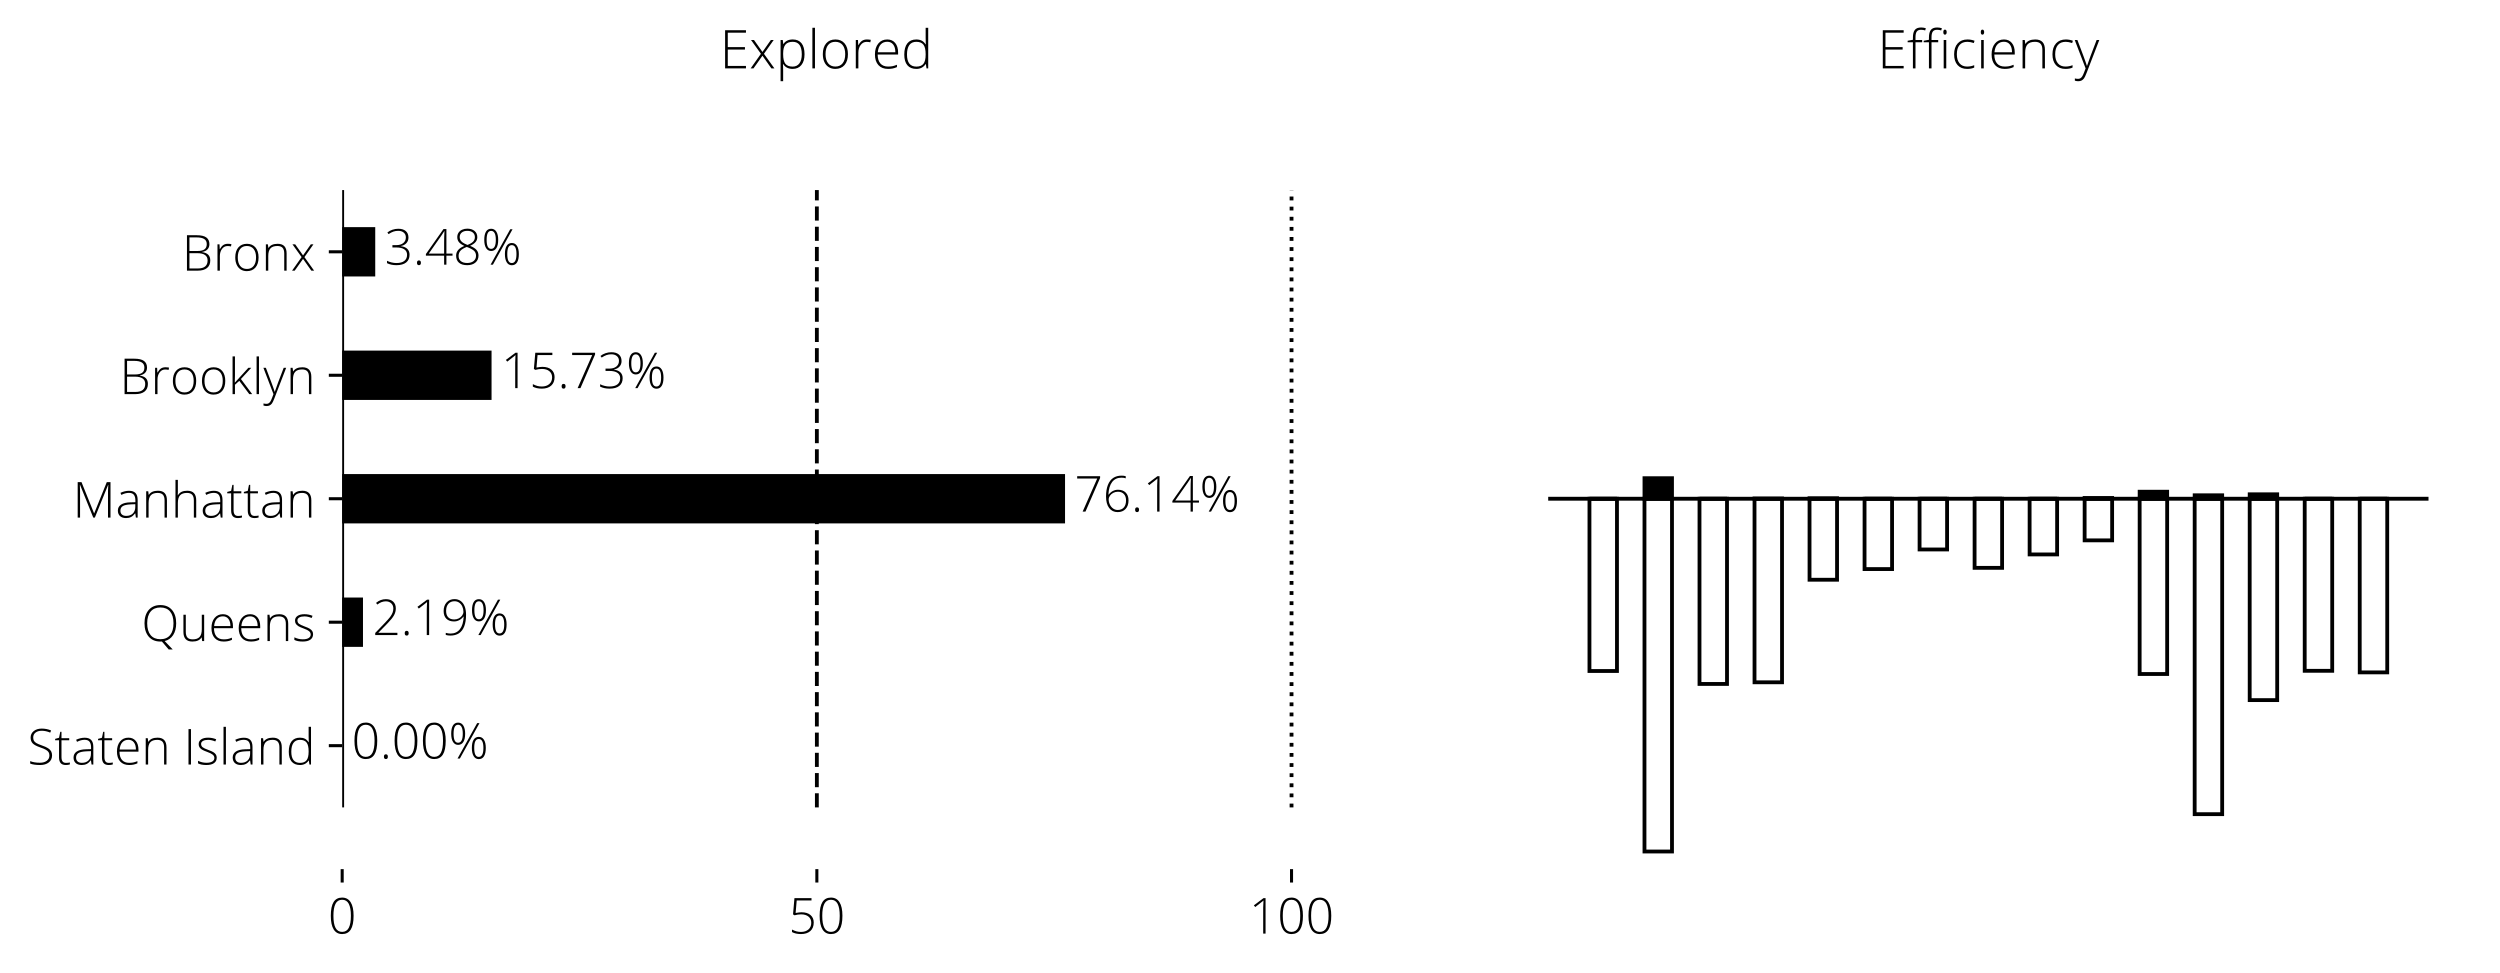
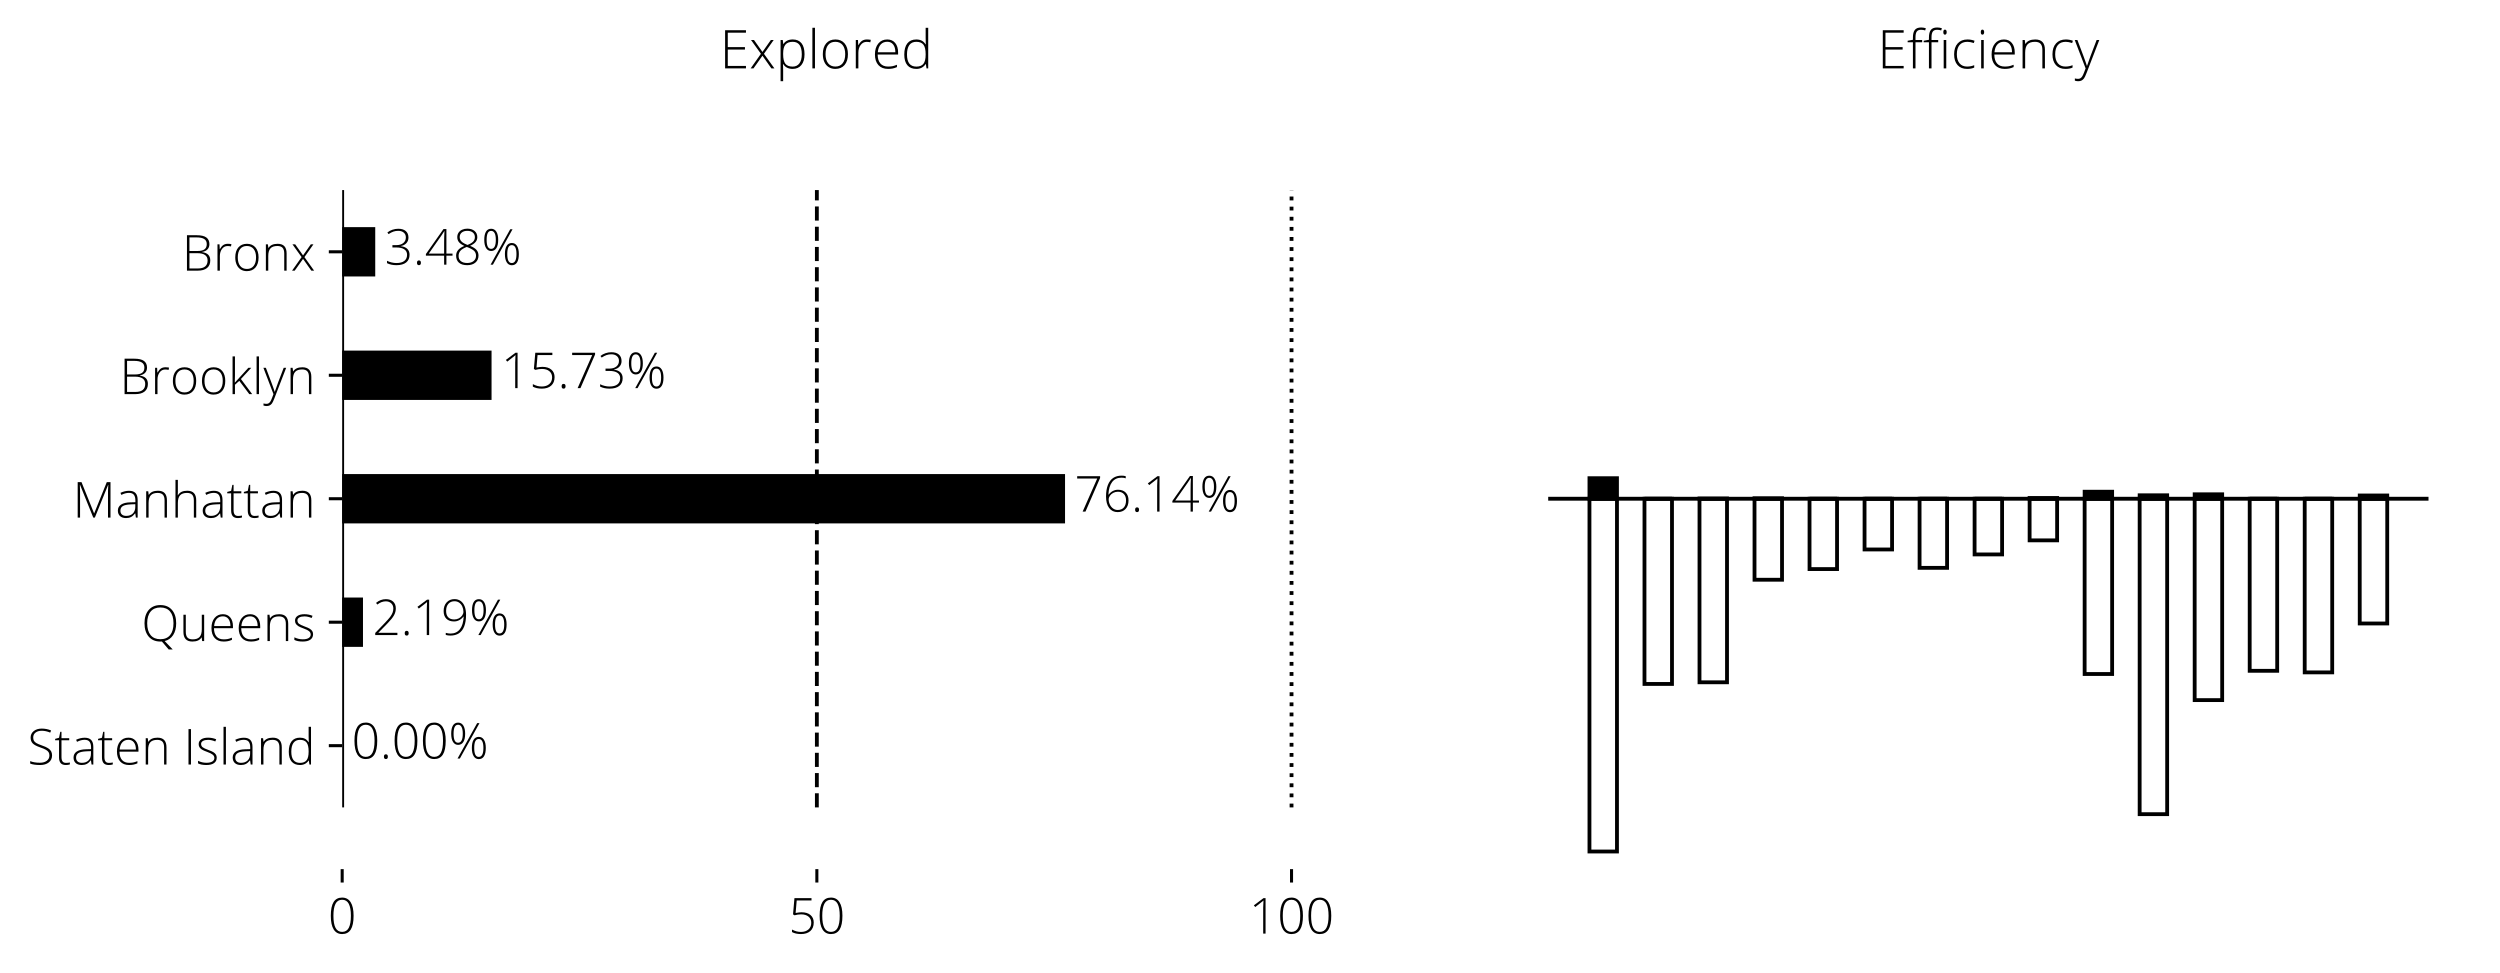
<svg xmlns="http://www.w3.org/2000/svg" xmlns:xlink="http://www.w3.org/1999/xlink" width="654.828pt" height="254.856pt" viewBox="0 0 654.828 254.856" version="1.1">
  <defs>
    <style type="text/css">*{stroke-linejoin: round; stroke-linecap: butt}</style>
  </defs>
  <g id="figure_1">
    <g id="patch_1">
      <path d="M 0 254.856  L 654.828 254.856  L 654.828 0  L 0 0  z " style="fill: #ffffff" />
    </g>
    <g id="axes_1">
      <g id="patch_2">
        <path d="M 89.628 227.654  L 343.265 227.654  L 343.265 33.614  L 89.628 33.614  L 89.628 227.654  z " style="fill: none" />
      </g>
      <g id="patch_3">
-         <path d="M 89.628 201.782  L 89.628 201.782  L 89.628 188.846  L 89.628 188.846  z " clip-path="url(#p2e420e2ce6)" />
+         <path d="M 89.628 201.782  L 89.628 201.782  L 89.628 188.846  L 89.628 188.846  z " clip-path="url(#p876cd416d8)" />
      </g>
      <g id="patch_4">
-         <path d="M 89.628 169.442  L 95.077 169.442  L 95.077 156.506  L 89.628 156.506  z " clip-path="url(#p2e420e2ce6)" />
+         <path d="M 89.628 169.442  L 95.077 169.442  L 95.077 156.506  L 89.628 156.506  z " clip-path="url(#p876cd416d8)" />
      </g>
      <g id="patch_5">
-         <path d="M 89.628 137.102  L 278.967 137.102  L 278.967 124.166  L 89.628 124.166  z " clip-path="url(#p2e420e2ce6)" />
+         <path d="M 89.628 137.102  L 278.967 137.102  L 278.967 124.166  L 89.628 124.166  z " clip-path="url(#p876cd416d8)" />
      </g>
      <g id="patch_6">
-         <path d="M 89.628 104.762  L 128.753 104.762  L 128.753 91.826  L 89.628 91.826  z " clip-path="url(#p2e420e2ce6)" />
+         <path d="M 89.628 104.762  L 128.753 104.762  L 128.753 91.826  L 89.628 91.826  z " clip-path="url(#p876cd416d8)" />
      </g>
      <g id="patch_7">
-         <path d="M 89.628 72.422  L 98.287 72.422  L 98.287 59.486  L 89.628 59.486  z " clip-path="url(#p2e420e2ce6)" />
+         <path d="M 89.628 72.422  L 98.287 72.422  L 98.287 59.486  L 89.628 59.486  z " clip-path="url(#p876cd416d8)" />
      </g>
      <g id="matplotlib.axis_1">
        <g id="xtick_1">
          <g id="line2d_1">
            <defs>
-               <path id="m4b8dabfabe" d="M 0 0  L 0 3.5  " style="stroke: #000000; stroke-width: 0.8" />
+               <path id="m1fa6c4d4ae" d="M 0 0  L 0 3.5  " style="stroke: #000000; stroke-width: 0.8" />
            </defs>
            <g>
-               <use xlink:href="#m4b8dabfabe" x="89.628" y="227.654" style="stroke: #000000; stroke-width: 0.8" />
+               <use xlink:href="#m1fa6c4d4ae" x="89.628" y="227.654" style="stroke: #000000; stroke-width: 0.8" />
            </g>
          </g>
          <g id="text_1">
            <g transform="translate(85.91836 244.5322) scale(0.13 -0.13)">
              <defs>
                <path id="OpenSans-Light-30" d="M 3297 2297  Q 3297 1094 2930 515  Q 2563 -63 1819 -63  Q 1103 -63 731 532  Q 359 1128 359 2297  Q 359 3491 720 4066  Q 1081 4641 1819 4641  Q 2541 4641 2919 4045  Q 3297 3450 3297 2297  z M 697 2297  Q 697 1234 975 726  Q 1253 219 1819 219  Q 2409 219 2679 744  Q 2950 1269 2950 2297  Q 2950 3309 2679 3834  Q 2409 4359 1819 4359  Q 1228 4359 962 3834  Q 697 3309 697 2297  z " transform="scale(0.015625)" />
              </defs>
              <use xlink:href="#OpenSans-Light-30" />
            </g>
          </g>
        </g>
        <g id="xtick_2">
          <g id="line2d_2">
            <g>
-               <use xlink:href="#m4b8dabfabe" x="213.96" y="227.654" style="stroke: #000000; stroke-width: 0.8" />
+               <use xlink:href="#m1fa6c4d4ae" x="213.96" y="227.654" style="stroke: #000000; stroke-width: 0.8" />
            </g>
          </g>
          <g id="text_2">
            <g transform="translate(206.5398 244.5322) scale(0.13 -0.13)">
              <defs>
                <path id="OpenSans-Light-35" d="M 1678 2747  Q 2409 2747 2829 2394  Q 3250 2041 3250 1422  Q 3250 719 2812 328  Q 2375 -63 1606 -63  Q 1266 -63 959 4  Q 653 72 447 197  L 447 519  Q 784 347 1046 280  Q 1309 213 1606 213  Q 2206 213 2568 530  Q 2931 847 2931 1388  Q 2931 1897 2578 2187  Q 2225 2478 1619 2478  Q 1213 2478 769 2356  L 581 2478  L 763 4569  L 2963 4569  L 2963 4269  L 1056 4269  L 916 2656  Q 1403 2747 1678 2747  z " transform="scale(0.015625)" />
              </defs>
              <use xlink:href="#OpenSans-Light-35" />
              <use xlink:href="#OpenSans-Light-30" x="57.08" />
            </g>
          </g>
        </g>
        <g id="xtick_3">
          <g id="line2d_3">
            <g>
-               <use xlink:href="#m4b8dabfabe" x="338.292" y="227.654" style="stroke: #000000; stroke-width: 0.8" />
+               <use xlink:href="#m1fa6c4d4ae" x="338.292" y="227.654" style="stroke: #000000; stroke-width: 0.8" />
            </g>
          </g>
          <g id="text_3">
            <g transform="translate(327.1613 244.5322) scale(0.13 -0.13)">
              <defs>
                <path id="OpenSans-Light-31" d="M 2131 0  L 1825 0  L 1825 3328  Q 1825 3781 1863 4269  Q 1816 4222 1766 4178  Q 1716 4134 800 3419  L 622 3641  L 1863 4569  L 2131 4569  L 2131 0  z " transform="scale(0.015625)" />
              </defs>
              <use xlink:href="#OpenSans-Light-31" />
              <use xlink:href="#OpenSans-Light-30" x="57.08" />
              <use xlink:href="#OpenSans-Light-30" x="114.16" />
            </g>
          </g>
        </g>
      </g>
      <g id="matplotlib.axis_2">
        <g id="ytick_1">
          <g id="line2d_4">
            <defs>
-               <path id="mf93750252a" d="M 0 0  L -3.5 0  " style="stroke: #000000; stroke-width: 0.8" />
+               <path id="mf2ad0a4045" d="M 0 0  L -3.5 0  " style="stroke: #000000; stroke-width: 0.8" />
            </defs>
            <g>
-               <use xlink:href="#mf93750252a" x="89.628" y="195.314" style="stroke: #000000; stroke-width: 0.8" />
+               <use xlink:href="#mf2ad0a4045" x="89.628" y="195.314" style="stroke: #000000; stroke-width: 0.8" />
            </g>
          </g>
          <g id="text_4">
            <g transform="translate(7.2 200.2532) scale(0.13 -0.13)">
              <defs>
                <path id="OpenSans-Light-53" d="M 3169 1178  Q 3169 606 2748 271  Q 2328 -63 1631 -63  Q 794 -63 347 122  L 347 441  Q 841 231 1606 231  Q 2169 231 2498 489  Q 2828 747 2828 1166  Q 2828 1425 2718 1595  Q 2609 1766 2362 1906  Q 2116 2047 1638 2209  Q 938 2450 670 2729  Q 403 3009 403 3475  Q 403 3988 804 4311  Q 1206 4634 1838 4634  Q 2481 4634 3047 4391  L 2931 4116  Q 2363 4353 1844 4353  Q 1338 4353 1038 4118  Q 738 3884 738 3481  Q 738 3228 830 3065  Q 922 2903 1131 2773  Q 1341 2644 1850 2463  Q 2384 2278 2653 2104  Q 2922 1931 3045 1711  Q 3169 1491 3169 1178  z " transform="scale(0.015625)" />
                <path id="OpenSans-Light-74" d="M 1466 213  Q 1759 213 1978 263  L 1978 13  Q 1753 -63 1459 -63  Q 1009 -63 795 178  Q 581 419 581 934  L 581 3128  L 78 3128  L 78 3309  L 581 3450  L 738 4219  L 897 4219  L 897 3397  L 1894 3397  L 1894 3128  L 897 3128  L 897 978  Q 897 588 1034 400  Q 1172 213 1466 213  z " transform="scale(0.015625)" />
                <path id="OpenSans-Light-61" d="M 2631 0  L 2553 538  L 2528 538  Q 2272 209 2001 73  Q 1731 -63 1363 -63  Q 863 -63 584 193  Q 306 450 306 903  Q 306 1400 720 1675  Q 1134 1950 1919 1966  L 2566 1984  L 2566 2209  Q 2566 2694 2369 2941  Q 2172 3188 1734 3188  Q 1263 3188 756 2925  L 641 3194  Q 1200 3456 1747 3456  Q 2306 3456 2582 3165  Q 2859 2875 2859 2259  L 2859 0  L 2631 0  z M 1381 219  Q 1925 219 2239 530  Q 2553 841 2553 1394  L 2553 1728  L 1959 1703  Q 1244 1669 939 1480  Q 634 1291 634 891  Q 634 572 829 395  Q 1025 219 1381 219  z " transform="scale(0.015625)" />
                <path id="OpenSans-Light-65" d="M 1941 -63  Q 1200 -63 786 393  Q 372 850 372 1672  Q 372 2484 772 2973  Q 1172 3463 1850 3463  Q 2450 3463 2797 3044  Q 3144 2625 3144 1906  L 3144 1656  L 697 1656  Q 703 956 1023 587  Q 1344 219 1941 219  Q 2231 219 2451 259  Q 2672 300 3009 434  L 3009 153  Q 2722 28 2478 -17  Q 2234 -63 1941 -63  z M 1850 3188  Q 1359 3188 1062 2864  Q 766 2541 716 1931  L 2816 1931  Q 2816 2522 2559 2855  Q 2303 3188 1850 3188  z " transform="scale(0.015625)" />
                <path id="OpenSans-Light-6e" d="M 2938 0  L 2938 2203  Q 2938 2716 2722 2948  Q 2506 3181 2053 3181  Q 1444 3181 1161 2873  Q 878 2566 878 1875  L 878 0  L 569 0  L 569 3397  L 831 3397  L 891 2931  L 909 2931  Q 1241 3463 2088 3463  Q 3244 3463 3244 2222  L 3244 0  L 2938 0  z " transform="scale(0.015625)" />
                <path id="OpenSans-Light-20" transform="scale(0.015625)" />
                <path id="OpenSans-Light-49" d="M 647 0  L 647 4569  L 966 4569  L 966 0  L 647 0  z " transform="scale(0.015625)" />
                <path id="OpenSans-Light-73" d="M 2675 884  Q 2675 428 2328 182  Q 1981 -63 1344 -63  Q 663 -63 263 147  L 263 481  Q 775 225 1344 225  Q 1847 225 2108 392  Q 2369 559 2369 838  Q 2369 1094 2161 1269  Q 1953 1444 1478 1613  Q 969 1797 762 1930  Q 556 2063 451 2230  Q 347 2397 347 2638  Q 347 3019 667 3241  Q 988 3463 1563 3463  Q 2113 3463 2606 3256  L 2491 2975  Q 1991 3181 1563 3181  Q 1147 3181 903 3043  Q 659 2906 659 2663  Q 659 2397 848 2237  Q 1038 2078 1588 1881  Q 2047 1716 2256 1583  Q 2466 1450 2570 1281  Q 2675 1113 2675 884  z " transform="scale(0.015625)" />
                <path id="OpenSans-Light-6c" d="M 878 0  L 569 0  L 569 4863  L 878 4863  L 878 0  z " transform="scale(0.015625)" />
                <path id="OpenSans-Light-64" d="M 1813 3463  Q 2181 3463 2450 3328  Q 2719 3194 2931 2869  L 2950 2869  Q 2931 3263 2931 3641  L 2931 4863  L 3238 4863  L 3238 0  L 3034 0  L 2956 519  L 2931 519  Q 2544 -63 1819 -63  Q 1116 -63 744 375  Q 372 813 372 1650  Q 372 2531 740 2997  Q 1109 3463 1813 3463  z M 1813 3181  Q 1256 3181 976 2790  Q 697 2400 697 1656  Q 697 213 1819 213  Q 2394 213 2662 547  Q 2931 881 2931 1650  L 2931 1703  Q 2931 2491 2667 2836  Q 2403 3181 1813 3181  z " transform="scale(0.015625)" />
              </defs>
              <use xlink:href="#OpenSans-Light-53" />
              <use xlink:href="#OpenSans-Light-74" x="54.492" />
              <use xlink:href="#OpenSans-Light-61" x="87.988" />
              <use xlink:href="#OpenSans-Light-74" x="140.967" />
              <use xlink:href="#OpenSans-Light-65" x="174.463" />
              <use xlink:href="#OpenSans-Light-6e" x="229.346" />
              <use xlink:href="#OpenSans-Light-20" x="288.33" />
              <use xlink:href="#OpenSans-Light-49" x="314.307" />
              <use xlink:href="#OpenSans-Light-73" x="339.502" />
              <use xlink:href="#OpenSans-Light-6c" x="386.084" />
              <use xlink:href="#OpenSans-Light-61" x="408.691" />
              <use xlink:href="#OpenSans-Light-6e" x="461.67" />
              <use xlink:href="#OpenSans-Light-64" x="520.654" />
            </g>
          </g>
        </g>
        <g id="ytick_2">
          <g id="line2d_5">
            <g>
-               <use xlink:href="#mf93750252a" x="89.628" y="162.974" style="stroke: #000000; stroke-width: 0.8" />
+               <use xlink:href="#mf2ad0a4045" x="89.628" y="162.974" style="stroke: #000000; stroke-width: 0.8" />
            </g>
          </g>
          <g id="text_5">
            <g transform="translate(37.03094 167.9132) scale(0.13 -0.13)">
              <defs>
                <path id="OpenSans-Light-51" d="M 4488 2291  Q 4488 1372 4094 770  Q 3700 169 3003 0  L 4044 -1088  L 3525 -1088  L 2644 -56  L 2541 -63  L 2444 -63  Q 1491 -63 947 570  Q 403 1203 403 2297  Q 403 3388 951 4014  Q 1500 4641 2450 4641  Q 3406 4641 3947 4011  Q 4488 3381 4488 2291  z M 750 2291  Q 750 1309 1187 773  Q 1625 238 2444 238  Q 3269 238 3705 769  Q 4141 1300 4141 2291  Q 4141 3278 3705 3804  Q 3269 4331 2450 4331  Q 1634 4331 1192 3800  Q 750 3269 750 2291  z " transform="scale(0.015625)" />
                <path id="OpenSans-Light-75" d="M 838 3397  L 838 1197  Q 838 684 1053 451  Q 1269 219 1722 219  Q 2328 219 2614 525  Q 2900 831 2900 1522  L 2900 3397  L 3206 3397  L 3206 0  L 2944 0  L 2888 469  L 2869 469  Q 2538 -63 1691 -63  Q 531 -63 531 1178  L 531 3397  L 838 3397  z " transform="scale(0.015625)" />
              </defs>
              <use xlink:href="#OpenSans-Light-51" />
              <use xlink:href="#OpenSans-Light-75" x="76.416" />
              <use xlink:href="#OpenSans-Light-65" x="135.4" />
              <use xlink:href="#OpenSans-Light-65" x="190.283" />
              <use xlink:href="#OpenSans-Light-6e" x="245.166" />
              <use xlink:href="#OpenSans-Light-73" x="304.15" />
            </g>
          </g>
        </g>
        <g id="ytick_3">
          <g id="line2d_6">
            <g>
-               <use xlink:href="#mf93750252a" x="89.628" y="130.634" style="stroke: #000000; stroke-width: 0.8" />
+               <use xlink:href="#mf2ad0a4045" x="89.628" y="130.634" style="stroke: #000000; stroke-width: 0.8" />
            </g>
          </g>
          <g id="text_6">
            <g transform="translate(19.03406 135.5732) scale(0.13 -0.13)">
              <defs>
                <path id="OpenSans-Light-4d" d="M 2656 0  L 953 4219  L 928 4219  Q 953 3831 953 3425  L 953 0  L 647 0  L 647 4569  L 1141 4569  L 2759 550  L 2778 550  L 4397 4569  L 4878 4569  L 4878 0  L 4556 0  L 4556 3463  Q 4556 3825 4594 4213  L 4569 4213  L 2859 0  L 2656 0  z " transform="scale(0.015625)" />
                <path id="OpenSans-Light-68" d="M 2938 0  L 2938 2203  Q 2938 2716 2722 2948  Q 2506 3181 2053 3181  Q 1444 3181 1161 2873  Q 878 2566 878 1875  L 878 0  L 569 0  L 569 4863  L 878 4863  L 878 3316  L 863 2881  L 884 2881  Q 1075 3188 1365 3325  Q 1656 3463 2088 3463  Q 3244 3463 3244 2222  L 3244 0  L 2938 0  z " transform="scale(0.015625)" />
              </defs>
              <use xlink:href="#OpenSans-Light-4d" />
              <use xlink:href="#OpenSans-Light-61" x="86.279" />
              <use xlink:href="#OpenSans-Light-6e" x="139.258" />
              <use xlink:href="#OpenSans-Light-68" x="198.242" />
              <use xlink:href="#OpenSans-Light-61" x="257.227" />
              <use xlink:href="#OpenSans-Light-74" x="310.205" />
              <use xlink:href="#OpenSans-Light-74" x="343.701" />
              <use xlink:href="#OpenSans-Light-61" x="377.197" />
              <use xlink:href="#OpenSans-Light-6e" x="430.176" />
            </g>
          </g>
        </g>
        <g id="ytick_4">
          <g id="line2d_7">
            <g>
-               <use xlink:href="#mf93750252a" x="89.628" y="98.294" style="stroke: #000000; stroke-width: 0.8" />
+               <use xlink:href="#mf2ad0a4045" x="89.628" y="98.294" style="stroke: #000000; stroke-width: 0.8" />
            </g>
          </g>
          <g id="text_7">
            <g transform="translate(31.31703 103.2332) scale(0.13 -0.13)">
              <defs>
                <path id="OpenSans-Light-42" d="M 647 4569  L 1900 4569  Q 2747 4569 3144 4281  Q 3541 3994 3541 3413  Q 3541 3016 3298 2752  Q 3056 2488 2591 2413  L 2591 2394  Q 3138 2313 3395 2048  Q 3653 1784 3653 1313  Q 3653 681 3234 340  Q 2816 0 2047 0  L 647 0  L 647 4569  z M 966 2534  L 1972 2534  Q 2616 2534 2908 2748  Q 3200 2963 3200 3419  Q 3200 3875 2870 4081  Q 2541 4288 1888 4288  L 966 4288  L 966 2534  z M 966 2253  L 966 281  L 2041 281  Q 3309 281 3309 1313  Q 3309 2253 1972 2253  L 966 2253  z " transform="scale(0.015625)" />
                <path id="OpenSans-Light-72" d="M 1906 3463  Q 2122 3463 2369 3419  L 2309 3122  Q 2097 3175 1869 3175  Q 1434 3175 1156 2806  Q 878 2438 878 1875  L 878 0  L 569 0  L 569 3397  L 831 3397  L 863 2784  L 884 2784  Q 1094 3159 1331 3311  Q 1569 3463 1906 3463  z " transform="scale(0.015625)" />
                <path id="OpenSans-Light-6f" d="M 3378 1703  Q 3378 872 2975 404  Q 2572 -63 1863 -63  Q 1416 -63 1075 153  Q 734 369 553 772  Q 372 1175 372 1703  Q 372 2534 775 2998  Q 1178 3463 1881 3463  Q 2581 3463 2979 2992  Q 3378 2522 3378 1703  z M 697 1703  Q 697 1003 1005 611  Q 1313 219 1875 219  Q 2438 219 2745 611  Q 3053 1003 3053 1703  Q 3053 2406 2742 2793  Q 2431 3181 1869 3181  Q 1306 3181 1001 2795  Q 697 2409 697 1703  z " transform="scale(0.015625)" />
                <path id="OpenSans-Light-6b" d="M 872 1491  L 2606 3397  L 2981 3397  L 1644 1947  L 3097 0  L 2725 0  L 1434 1716  L 878 1209  L 878 0  L 569 0  L 569 4863  L 878 4863  L 878 2425  L 856 1491  L 872 1491  z " transform="scale(0.015625)" />
                <path id="OpenSans-Light-79" d="M 0 3397  L 319 3397  L 1038 1491  Q 1366 613 1453 306  L 1472 306  Q 1603 709 1900 1509  L 2619 3397  L 2938 3397  L 1416 -550  Q 1231 -1031 1106 -1200  Q 981 -1369 814 -1453  Q 647 -1538 409 -1538  Q 231 -1538 13 -1472  L 13 -1203  Q 194 -1253 403 -1253  Q 563 -1253 684 -1178  Q 806 -1103 904 -945  Q 1003 -788 1133 -445  Q 1263 -103 1300 0  L 0 3397  z " transform="scale(0.015625)" />
              </defs>
              <use xlink:href="#OpenSans-Light-42" />
              <use xlink:href="#OpenSans-Light-72" x="62.695" />
              <use xlink:href="#OpenSans-Light-6f" x="101.611" />
              <use xlink:href="#OpenSans-Light-6f" x="160.205" />
              <use xlink:href="#OpenSans-Light-6b" x="218.799" />
              <use xlink:href="#OpenSans-Light-6c" x="267.188" />
              <use xlink:href="#OpenSans-Light-79" x="289.795" />
              <use xlink:href="#OpenSans-Light-6e" x="335.693" />
            </g>
          </g>
        </g>
        <g id="ytick_5">
          <g id="line2d_8">
            <g>
-               <use xlink:href="#mf93750252a" x="89.628" y="65.954" style="stroke: #000000; stroke-width: 0.8" />
+               <use xlink:href="#mf2ad0a4045" x="89.628" y="65.954" style="stroke: #000000; stroke-width: 0.8" />
            </g>
          </g>
          <g id="text_8">
            <g transform="translate(47.65641 70.89317) scale(0.13 -0.13)">
              <defs>
                <path id="OpenSans-Light-78" d="M 1403 1747  L 219 3397  L 575 3397  L 1588 1966  L 2591 3397  L 2931 3397  L 1766 1747  L 3016 0  L 2656 0  L 1588 1516  L 513 0  L 172 0  L 1403 1747  z " transform="scale(0.015625)" />
              </defs>
              <use xlink:href="#OpenSans-Light-42" />
              <use xlink:href="#OpenSans-Light-72" x="62.695" />
              <use xlink:href="#OpenSans-Light-6f" x="101.611" />
              <use xlink:href="#OpenSans-Light-6e" x="160.205" />
              <use xlink:href="#OpenSans-Light-78" x="219.189" />
            </g>
          </g>
        </g>
      </g>
      <g id="LineCollection_1">
-         <path d="M 89.628 211.484  L 89.628 49.784  " clip-path="url(#p2e420e2ce6)" style="fill: none; stroke: #000000" />
+         <path d="M 89.628 211.484  L 89.628 49.784  " clip-path="url(#p876cd416d8)" style="fill: none; stroke: #000000" />
      </g>
      <g id="LineCollection_2">
-         <path d="M 213.96 211.484  L 213.96 49.784  " clip-path="url(#p2e420e2ce6)" style="fill: none; stroke-dasharray: 3.7,1.6; stroke-dashoffset: 0; stroke: #000000" />
+         <path d="M 213.96 211.484  L 213.96 49.784  " clip-path="url(#p876cd416d8)" style="fill: none; stroke-dasharray: 3.7,1.6; stroke-dashoffset: 0; stroke: #000000" />
      </g>
      <g id="LineCollection_3">
-         <path d="M 338.292 211.484  L 338.292 49.784  " clip-path="url(#p2e420e2ce6)" style="fill: none; stroke-dasharray: 1,1.65; stroke-dashoffset: 0; stroke: #000000" />
+         <path d="M 338.292 211.484  L 338.292 49.784  " clip-path="url(#p876cd416d8)" style="fill: none; stroke-dasharray: 1,1.65; stroke-dashoffset: 0; stroke: #000000" />
      </g>
      <g id="text_9">
        <g transform="translate(92.11507 198.6911) scale(0.13 -0.13)">
          <defs>
            <path id="OpenSans-Light-2e" d="M 506 244  Q 506 550 756 550  Q 1013 550 1013 244  Q 1013 -63 756 -63  Q 506 -63 506 244  z " transform="scale(0.015625)" />
            <path id="OpenSans-Light-25" d="M 659 3206  Q 659 2625 800 2333  Q 941 2041 1241 2041  Q 1844 2041 1844 3206  Q 1844 3781 1689 4070  Q 1534 4359 1241 4359  Q 941 4359 800 4070  Q 659 3781 659 3206  z M 2150 3206  Q 2150 2500 1915 2133  Q 1681 1766 1241 1766  Q 825 1766 589 2142  Q 353 2519 353 3206  Q 353 3903 578 4268  Q 803 4634 1241 4634  Q 1675 4634 1912 4257  Q 2150 3881 2150 3206  z M 3322 1369  Q 3322 791 3462 502  Q 3603 213 3903 213  Q 4506 213 4506 1369  Q 4506 2522 3903 2522  Q 3603 2522 3462 2236  Q 3322 1950 3322 1369  z M 4813 1369  Q 4813 663 4581 295  Q 4350 -72 3909 -72  Q 3484 -72 3250 308  Q 3016 688 3016 1369  Q 3016 2072 3245 2434  Q 3475 2797 3909 2797  Q 4338 2797 4575 2422  Q 4813 2047 4813 1369  z M 4000 4569  L 1466 0  L 1166 0  L 3700 4569  L 4000 4569  z " transform="scale(0.015625)" />
          </defs>
          <use xlink:href="#OpenSans-Light-30" />
          <use xlink:href="#OpenSans-Light-2e" x="57.08" />
          <use xlink:href="#OpenSans-Light-30" x="80.859" />
          <use xlink:href="#OpenSans-Light-30" x="137.939" />
          <use xlink:href="#OpenSans-Light-25" x="195.02" />
        </g>
      </g>
      <g id="text_10">
        <g transform="translate(97.5641 166.3511) scale(0.13 -0.13)">
          <defs>
            <path id="OpenSans-Light-32" d="M 3213 0  L 353 0  L 353 275  L 1569 1544  Q 2081 2075 2287 2356  Q 2494 2638 2591 2894  Q 2688 3150 2688 3431  Q 2688 3841 2419 4097  Q 2150 4353 1722 4353  Q 1150 4353 628 3938  L 459 4153  Q 1031 4634 1728 4634  Q 2325 4634 2667 4315  Q 3009 3997 3009 3438  Q 3009 2984 2779 2561  Q 2550 2138 1941 1516  L 769 313  L 769 300  L 3213 300  L 3213 0  z " transform="scale(0.015625)" />
            <path id="OpenSans-Light-39" d="M 3238 2631  Q 3238 1731 3002 1125  Q 2766 519 2314 228  Q 1863 -63 1222 -63  Q 897 -63 622 19  L 622 288  Q 756 244 945 220  Q 1134 197 1234 197  Q 2006 197 2443 755  Q 2881 1313 2931 2381  L 2894 2381  Q 2666 2081 2350 1920  Q 2034 1759 1691 1759  Q 1056 1759 701 2109  Q 347 2459 347 3103  Q 347 3791 736 4216  Q 1125 4641 1747 4641  Q 2197 4641 2534 4405  Q 2872 4169 3055 3712  Q 3238 3256 3238 2631  z M 1747 4366  Q 1253 4366 959 4033  Q 666 3700 666 3122  Q 666 2578 937 2297  Q 1209 2016 1716 2016  Q 2031 2016 2304 2156  Q 2578 2297 2739 2530  Q 2900 2763 2900 3003  Q 2900 3369 2754 3687  Q 2609 4006 2348 4186  Q 2088 4366 1747 4366  z " transform="scale(0.015625)" />
          </defs>
          <use xlink:href="#OpenSans-Light-32" />
          <use xlink:href="#OpenSans-Light-2e" x="57.08" />
          <use xlink:href="#OpenSans-Light-31" x="80.859" />
          <use xlink:href="#OpenSans-Light-39" x="137.939" />
          <use xlink:href="#OpenSans-Light-25" x="195.02" />
        </g>
      </g>
      <g id="text_11">
        <g transform="translate(281.4537 134.0111) scale(0.13 -0.13)">
          <defs>
            <path id="OpenSans-Light-37" d="M 1044 0  L 2925 4269  L 341 4269  L 341 4569  L 3297 4569  L 3297 4341  L 1409 0  L 1044 0  z " transform="scale(0.015625)" />
            <path id="OpenSans-Light-36" d="M 409 1947  Q 409 2838 651 3445  Q 894 4053 1339 4347  Q 1784 4641 2413 4641  Q 2706 4641 2950 4569  L 2950 4294  Q 2722 4378 2400 4378  Q 1628 4378 1198 3822  Q 769 3266 716 2203  L 756 2203  Q 994 2509 1300 2665  Q 1606 2822 1947 2822  Q 2588 2822 2948 2456  Q 3309 2091 3309 1447  Q 3309 747 2929 342  Q 2550 -63 1906 -63  Q 1213 -63 811 467  Q 409 997 409 1947  z M 1906 213  Q 2419 213 2703 534  Q 2988 856 2988 1453  Q 2988 1978 2706 2272  Q 2425 2566 1941 2566  Q 1622 2566 1348 2425  Q 1075 2284 912 2051  Q 750 1819 750 1575  Q 750 1228 904 908  Q 1059 588 1323 400  Q 1588 213 1906 213  z " transform="scale(0.015625)" />
            <path id="OpenSans-Light-34" d="M 3566 1166  L 2778 1166  L 2778 0  L 2484 0  L 2484 1166  L 134 1166  L 134 1375  L 2400 4594  L 2778 4594  L 2778 1434  L 3566 1434  L 3566 1166  z M 2484 1434  L 2484 2741  Q 2484 3684 2528 4325  L 2503 4325  Q 2441 4209 2119 3738  L 506 1434  L 2484 1434  z " transform="scale(0.015625)" />
          </defs>
          <use xlink:href="#OpenSans-Light-37" />
          <use xlink:href="#OpenSans-Light-36" x="57.08" />
          <use xlink:href="#OpenSans-Light-2e" x="114.16" />
          <use xlink:href="#OpenSans-Light-31" x="137.939" />
          <use xlink:href="#OpenSans-Light-34" x="195.02" />
          <use xlink:href="#OpenSans-Light-25" x="252.1" />
        </g>
      </g>
      <g id="text_12">
        <g transform="translate(131.2399 101.6711) scale(0.13 -0.13)">
          <defs>
            <path id="OpenSans-Light-33" d="M 3059 3494  Q 3059 3069 2792 2778  Q 2525 2488 2075 2406  L 2075 2388  Q 2625 2319 2912 2037  Q 3200 1756 3200 1281  Q 3200 641 2764 289  Q 2328 -63 1509 -63  Q 813 -63 294 197  L 294 506  Q 556 369 882 291  Q 1209 213 1497 213  Q 2188 213 2534 492  Q 2881 772 2881 1281  Q 2881 1734 2526 1978  Q 2172 2222 1484 2222  L 991 2222  L 991 2522  L 1491 2522  Q 2059 2522 2392 2792  Q 2725 3063 2725 3525  Q 2725 3906 2454 4136  Q 2184 4366 1747 4366  Q 1406 4366 1125 4270  Q 844 4175 494 3944  L 341 4153  Q 606 4375 981 4504  Q 1356 4634 1741 4634  Q 2372 4634 2715 4336  Q 3059 4038 3059 3494  z " transform="scale(0.015625)" />
          </defs>
          <use xlink:href="#OpenSans-Light-31" />
          <use xlink:href="#OpenSans-Light-35" x="57.08" />
          <use xlink:href="#OpenSans-Light-2e" x="114.16" />
          <use xlink:href="#OpenSans-Light-37" x="137.939" />
          <use xlink:href="#OpenSans-Light-33" x="195.02" />
          <use xlink:href="#OpenSans-Light-25" x="252.1" />
        </g>
      </g>
      <g id="text_13">
        <g transform="translate(100.7736 69.33114) scale(0.13 -0.13)">
          <defs>
            <path id="OpenSans-Light-38" d="M 1819 4647  Q 2400 4647 2754 4350  Q 3109 4053 3109 3547  Q 3109 3197 2889 2928  Q 2669 2659 2175 2431  Q 2775 2184 3019 1890  Q 3263 1597 3263 1178  Q 3263 613 2867 275  Q 2472 -63 1806 -63  Q 1116 -63 747 253  Q 378 569 378 1172  Q 378 1581 637 1890  Q 897 2200 1441 2419  Q 938 2656 731 2920  Q 525 3184 525 3553  Q 525 3881 690 4129  Q 856 4378 1154 4512  Q 1453 4647 1819 4647  z M 697 1125  Q 697 694 989 456  Q 1281 219 1806 219  Q 2319 219 2631 470  Q 2944 722 2944 1153  Q 2944 1541 2698 1783  Q 2453 2025 1753 2291  Q 1178 2069 937 1800  Q 697 1531 697 1125  z M 1813 4366  Q 1372 4366 1105 4148  Q 838 3931 838 3553  Q 838 3334 936 3167  Q 1034 3000 1220 2864  Q 1406 2728 1844 2547  Q 2353 2744 2575 2981  Q 2797 3219 2797 3553  Q 2797 3928 2533 4147  Q 2269 4366 1813 4366  z " transform="scale(0.015625)" />
          </defs>
          <use xlink:href="#OpenSans-Light-33" />
          <use xlink:href="#OpenSans-Light-2e" x="57.08" />
          <use xlink:href="#OpenSans-Light-34" x="80.859" />
          <use xlink:href="#OpenSans-Light-38" x="137.939" />
          <use xlink:href="#OpenSans-Light-25" x="195.02" />
        </g>
      </g>
      <g id="text_14">
        <g transform="translate(188.5144 17.91219) scale(0.14 -0.14)">
          <defs>
            <path id="OpenSans-Light-45" d="M 3144 0  L 647 0  L 647 4569  L 3144 4569  L 3144 4275  L 966 4275  L 966 2547  L 3022 2547  L 3022 2253  L 966 2253  L 966 294  L 3144 294  L 3144 0  z " transform="scale(0.015625)" />
            <path id="OpenSans-Light-70" d="M 2022 -63  Q 1238 -63 878 525  L 856 525  L 866 263  Q 878 31 878 -244  L 878 -1538  L 569 -1538  L 569 3397  L 831 3397  L 891 2913  L 909 2913  Q 1259 3463 2028 3463  Q 2716 3463 3077 3011  Q 3438 2559 3438 1697  Q 3438 859 3058 398  Q 2678 -63 2022 -63  z M 2016 213  Q 2538 213 2823 600  Q 3109 988 3109 1684  Q 3109 3181 2028 3181  Q 1434 3181 1156 2854  Q 878 2528 878 1791  L 878 1691  Q 878 894 1145 553  Q 1413 213 2016 213  z " transform="scale(0.015625)" />
          </defs>
          <use xlink:href="#OpenSans-Light-45" />
          <use xlink:href="#OpenSans-Light-78" x="55.176" />
          <use xlink:href="#OpenSans-Light-70" x="104.98" />
          <use xlink:href="#OpenSans-Light-6c" x="164.502" />
          <use xlink:href="#OpenSans-Light-6f" x="187.109" />
          <use xlink:href="#OpenSans-Light-72" x="245.703" />
          <use xlink:href="#OpenSans-Light-65" x="284.619" />
          <use xlink:href="#OpenSans-Light-64" x="339.502" />
        </g>
      </g>
    </g>
    <g id="axes_2">
      <g id="patch_8">
-         <path d="M 416.329 130.634  L 423.535 130.634  L 423.535 130.634  L 416.329 130.634  z " clip-path="url(#p51ab5d7c18)" style="stroke: #000000; stroke-linejoin: miter" />
+         <path d="M 416.329 130.634  L 423.535 130.634  L 423.535 125.254  L 416.329 125.254  z " clip-path="url(#p5649adebce)" style="stroke: #000000; stroke-linejoin: miter" />
      </g>
      <g id="patch_9">
-         <path d="M 430.741 130.634  L 437.946 130.634  L 437.946 125.254  L 430.741 125.254  z " clip-path="url(#p51ab5d7c18)" style="stroke: #000000; stroke-linejoin: miter" />
+         <path d="M 430.741 130.634  L 437.946 130.634  L 437.946 130.634  L 430.741 130.634  z " clip-path="url(#p5649adebce)" style="stroke: #000000; stroke-linejoin: miter" />
      </g>
      <g id="patch_10">
-         <path d="M 445.152 130.634  L 452.357 130.634  L 452.357 130.634  L 445.152 130.634  z " clip-path="url(#p51ab5d7c18)" style="stroke: #000000; stroke-linejoin: miter" />
+         <path d="M 445.152 130.634  L 452.357 130.634  L 452.357 130.597  L 445.152 130.597  z " clip-path="url(#p5649adebce)" style="stroke: #000000; stroke-linejoin: miter" />
      </g>
      <g id="patch_11">
-         <path d="M 459.563 130.634  L 466.768 130.634  L 466.768 130.597  L 459.563 130.597  z " clip-path="url(#p51ab5d7c18)" style="stroke: #000000; stroke-linejoin: miter" />
+         <path d="M 459.563 130.634  L 466.768 130.634  L 466.768 130.529  L 459.563 130.529  z " clip-path="url(#p5649adebce)" style="stroke: #000000; stroke-linejoin: miter" />
      </g>
      <g id="patch_12">
-         <path d="M 473.974 130.634  L 481.18 130.634  L 481.18 130.529  L 473.974 130.529  z " clip-path="url(#p51ab5d7c18)" style="stroke: #000000; stroke-linejoin: miter" />
+         <path d="M 473.974 130.634  L 481.18 130.634  L 481.18 130.634  L 473.974 130.634  z " clip-path="url(#p5649adebce)" style="stroke: #000000; stroke-linejoin: miter" />
      </g>
      <g id="patch_13">
-         <path d="M 488.385 130.634  L 495.591 130.634  L 495.591 130.634  L 488.385 130.634  z " clip-path="url(#p51ab5d7c18)" style="stroke: #000000; stroke-linejoin: miter" />
+         <path d="M 488.385 130.634  L 495.591 130.634  L 495.591 130.634  L 488.385 130.634  z " clip-path="url(#p5649adebce)" style="stroke: #000000; stroke-linejoin: miter" />
      </g>
      <g id="patch_14">
-         <path d="M 502.796 130.634  L 510.002 130.634  L 510.002 130.634  L 502.796 130.634  z " clip-path="url(#p51ab5d7c18)" style="stroke: #000000; stroke-linejoin: miter" />
+         <path d="M 502.796 130.634  L 510.002 130.634  L 510.002 130.634  L 502.796 130.634  z " clip-path="url(#p5649adebce)" style="stroke: #000000; stroke-linejoin: miter" />
      </g>
      <g id="patch_15">
-         <path d="M 517.207 130.634  L 524.413 130.634  L 524.413 130.634  L 517.207 130.634  z " clip-path="url(#p51ab5d7c18)" style="stroke: #000000; stroke-linejoin: miter" />
+         <path d="M 517.207 130.634  L 524.413 130.634  L 524.413 130.634  L 517.207 130.634  z " clip-path="url(#p5649adebce)" style="stroke: #000000; stroke-linejoin: miter" />
      </g>
      <g id="patch_16">
-         <path d="M 531.619 130.634  L 538.824 130.634  L 538.824 130.634  L 531.619 130.634  z " clip-path="url(#p51ab5d7c18)" style="stroke: #000000; stroke-linejoin: miter" />
+         <path d="M 531.619 130.634  L 538.824 130.634  L 538.824 130.439  L 531.619 130.439  z " clip-path="url(#p5649adebce)" style="stroke: #000000; stroke-linejoin: miter" />
      </g>
      <g id="patch_17">
-         <path d="M 546.03 130.634  L 553.235 130.634  L 553.235 130.439  L 546.03 130.439  z " clip-path="url(#p51ab5d7c18)" style="stroke: #000000; stroke-linejoin: miter" />
+         <path d="M 546.03 130.634  L 553.235 130.634  L 553.235 128.795  L 546.03 128.795  z " clip-path="url(#p5649adebce)" style="stroke: #000000; stroke-linejoin: miter" />
      </g>
      <g id="patch_18">
-         <path d="M 560.441 130.634  L 567.647 130.634  L 567.647 128.795  L 560.441 128.795  z " clip-path="url(#p51ab5d7c18)" style="stroke: #000000; stroke-linejoin: miter" />
+         <path d="M 560.441 130.634  L 567.647 130.634  L 567.647 129.731  L 560.441 129.731  z " clip-path="url(#p5649adebce)" style="stroke: #000000; stroke-linejoin: miter" />
      </g>
      <g id="patch_19">
-         <path d="M 574.852 130.634  L 582.058 130.634  L 582.058 129.731  L 574.852 129.731  z " clip-path="url(#p51ab5d7c18)" style="stroke: #000000; stroke-linejoin: miter" />
+         <path d="M 574.852 130.634  L 582.058 130.634  L 582.058 129.472  L 574.852 129.472  z " clip-path="url(#p5649adebce)" style="stroke: #000000; stroke-linejoin: miter" />
      </g>
      <g id="patch_20">
-         <path d="M 589.263 130.634  L 596.469 130.634  L 596.469 129.472  L 589.263 129.472  z " clip-path="url(#p51ab5d7c18)" style="stroke: #000000; stroke-linejoin: miter" />
+         <path d="M 589.263 130.634  L 596.469 130.634  L 596.469 130.634  L 589.263 130.634  z " clip-path="url(#p5649adebce)" style="stroke: #000000; stroke-linejoin: miter" />
      </g>
      <g id="patch_21">
-         <path d="M 603.674 130.634  L 610.88 130.634  L 610.88 130.634  L 603.674 130.634  z " clip-path="url(#p51ab5d7c18)" style="stroke: #000000; stroke-linejoin: miter" />
+         <path d="M 603.674 130.634  L 610.88 130.634  L 610.88 130.634  L 603.674 130.634  z " clip-path="url(#p5649adebce)" style="stroke: #000000; stroke-linejoin: miter" />
      </g>
      <g id="patch_22">
-         <path d="M 618.086 130.634  L 625.291 130.634  L 625.291 130.634  L 618.086 130.634  z " clip-path="url(#p51ab5d7c18)" style="stroke: #000000; stroke-linejoin: miter" />
+         <path d="M 618.086 130.634  L 625.291 130.634  L 625.291 129.783  L 618.086 129.783  z " clip-path="url(#p5649adebce)" style="stroke: #000000; stroke-linejoin: miter" />
      </g>
      <g id="patch_23">
-         <path d="M 416.329 130.634  L 423.535 130.634  L 423.535 175.756  L 416.329 175.756  L 416.329 130.634  z " clip-path="url(#p51ab5d7c18)" style="fill: none; stroke: #000000; stroke-linejoin: miter" />
+         <path d="M 416.329 130.634  L 423.535 130.634  L 423.535 223.035  L 416.329 223.035  L 416.329 130.634  z " clip-path="url(#p5649adebce)" style="fill: none; stroke: #000000; stroke-linejoin: miter" />
      </g>
      <g id="patch_24">
-         <path d="M 430.741 130.634  L 437.946 130.634  L 437.946 223.035  L 430.741 223.035  L 430.741 130.634  z " clip-path="url(#p51ab5d7c18)" style="fill: none; stroke: #000000; stroke-linejoin: miter" />
+         <path d="M 430.741 130.634  L 437.946 130.634  L 437.946 179.148  L 430.741 179.148  L 430.741 130.634  z " clip-path="url(#p5649adebce)" style="fill: none; stroke: #000000; stroke-linejoin: miter" />
      </g>
      <g id="patch_25">
-         <path d="M 445.152 130.634  L 452.357 130.634  L 452.357 179.148  L 445.152 179.148  L 445.152 130.634  z " clip-path="url(#p51ab5d7c18)" style="fill: none; stroke: #000000; stroke-linejoin: miter" />
+         <path d="M 445.152 130.634  L 452.357 130.634  L 452.357 178.714  L 445.152 178.714  L 445.152 130.634  z " clip-path="url(#p5649adebce)" style="fill: none; stroke: #000000; stroke-linejoin: miter" />
      </g>
      <g id="patch_26">
-         <path d="M 459.563 130.634  L 466.768 130.634  L 466.768 178.714  L 459.563 178.714  L 459.563 130.634  z " clip-path="url(#p51ab5d7c18)" style="fill: none; stroke: #000000; stroke-linejoin: miter" />
+         <path d="M 459.563 130.634  L 466.768 130.634  L 466.768 151.852  L 459.563 151.852  L 459.563 130.634  z " clip-path="url(#p5649adebce)" style="fill: none; stroke: #000000; stroke-linejoin: miter" />
      </g>
      <g id="patch_27">
-         <path d="M 473.974 130.634  L 481.18 130.634  L 481.18 151.852  L 473.974 151.852  L 473.974 130.634  z " clip-path="url(#p51ab5d7c18)" style="fill: none; stroke: #000000; stroke-linejoin: miter" />
+         <path d="M 473.974 130.634  L 481.18 130.634  L 481.18 149.057  L 473.974 149.057  L 473.974 130.634  z " clip-path="url(#p5649adebce)" style="fill: none; stroke: #000000; stroke-linejoin: miter" />
      </g>
      <g id="patch_28">
-         <path d="M 488.385 130.634  L 495.591 130.634  L 495.591 149.057  L 488.385 149.057  L 488.385 130.634  z " clip-path="url(#p51ab5d7c18)" style="fill: none; stroke: #000000; stroke-linejoin: miter" />
+         <path d="M 488.385 130.634  L 495.591 130.634  L 495.591 143.923  L 488.385 143.923  L 488.385 130.634  z " clip-path="url(#p5649adebce)" style="fill: none; stroke: #000000; stroke-linejoin: miter" />
      </g>
      <g id="patch_29">
-         <path d="M 502.796 130.634  L 510.002 130.634  L 510.002 143.923  L 502.796 143.923  L 502.796 130.634  z " clip-path="url(#p51ab5d7c18)" style="fill: none; stroke: #000000; stroke-linejoin: miter" />
+         <path d="M 502.796 130.634  L 510.002 130.634  L 510.002 148.737  L 502.796 148.737  L 502.796 130.634  z " clip-path="url(#p5649adebce)" style="fill: none; stroke: #000000; stroke-linejoin: miter" />
      </g>
      <g id="patch_30">
-         <path d="M 517.207 130.634  L 524.413 130.634  L 524.413 148.737  L 517.207 148.737  L 517.207 130.634  z " clip-path="url(#p51ab5d7c18)" style="fill: none; stroke: #000000; stroke-linejoin: miter" />
+         <path d="M 517.207 130.634  L 524.413 130.634  L 524.413 145.223  L 517.207 145.223  L 517.207 130.634  z " clip-path="url(#p5649adebce)" style="fill: none; stroke: #000000; stroke-linejoin: miter" />
      </g>
      <g id="patch_31">
-         <path d="M 531.619 130.634  L 538.824 130.634  L 538.824 145.223  L 531.619 145.223  L 531.619 130.634  z " clip-path="url(#p51ab5d7c18)" style="fill: none; stroke: #000000; stroke-linejoin: miter" />
+         <path d="M 531.619 130.634  L 538.824 130.634  L 538.824 141.537  L 531.619 141.537  L 531.619 130.634  z " clip-path="url(#p5649adebce)" style="fill: none; stroke: #000000; stroke-linejoin: miter" />
      </g>
      <g id="patch_32">
-         <path d="M 546.03 130.634  L 553.235 130.634  L 553.235 141.537  L 546.03 141.537  L 546.03 130.634  z " clip-path="url(#p51ab5d7c18)" style="fill: none; stroke: #000000; stroke-linejoin: miter" />
+         <path d="M 546.03 130.634  L 553.235 130.634  L 553.235 176.543  L 546.03 176.543  L 546.03 130.634  z " clip-path="url(#p5649adebce)" style="fill: none; stroke: #000000; stroke-linejoin: miter" />
      </g>
      <g id="patch_33">
-         <path d="M 560.441 130.634  L 567.647 130.634  L 567.647 176.543  L 560.441 176.543  L 560.441 130.634  z " clip-path="url(#p51ab5d7c18)" style="fill: none; stroke: #000000; stroke-linejoin: miter" />
+         <path d="M 560.441 130.634  L 567.647 130.634  L 567.647 213.256  L 560.441 213.256  L 560.441 130.634  z " clip-path="url(#p5649adebce)" style="fill: none; stroke: #000000; stroke-linejoin: miter" />
      </g>
      <g id="patch_34">
-         <path d="M 574.852 130.634  L 582.058 130.634  L 582.058 213.256  L 574.852 213.256  L 574.852 130.634  z " clip-path="url(#p51ab5d7c18)" style="fill: none; stroke: #000000; stroke-linejoin: miter" />
+         <path d="M 574.852 130.634  L 582.058 130.634  L 582.058 183.381  L 574.852 183.381  L 574.852 130.634  z " clip-path="url(#p5649adebce)" style="fill: none; stroke: #000000; stroke-linejoin: miter" />
      </g>
      <g id="patch_35">
-         <path d="M 589.263 130.634  L 596.469 130.634  L 596.469 183.381  L 589.263 183.381  L 589.263 130.634  z " clip-path="url(#p51ab5d7c18)" style="fill: none; stroke: #000000; stroke-linejoin: miter" />
+         <path d="M 589.263 130.634  L 596.469 130.634  L 596.469 175.706  L 589.263 175.706  L 589.263 130.634  z " clip-path="url(#p5649adebce)" style="fill: none; stroke: #000000; stroke-linejoin: miter" />
      </g>
      <g id="patch_36">
-         <path d="M 603.674 130.634  L 610.88 130.634  L 610.88 175.706  L 603.674 175.706  L 603.674 130.634  z " clip-path="url(#p51ab5d7c18)" style="fill: none; stroke: #000000; stroke-linejoin: miter" />
+         <path d="M 603.674 130.634  L 610.88 130.634  L 610.88 176.119  L 603.674 176.119  L 603.674 130.634  z " clip-path="url(#p5649adebce)" style="fill: none; stroke: #000000; stroke-linejoin: miter" />
      </g>
      <g id="patch_37">
-         <path d="M 618.086 130.634  L 625.291 130.634  L 625.291 176.119  L 618.086 176.119  L 618.086 130.634  z " clip-path="url(#p51ab5d7c18)" style="fill: none; stroke: #000000; stroke-linejoin: miter" />
+         <path d="M 618.086 130.634  L 625.291 130.634  L 625.291 163.309  L 618.086 163.309  L 618.086 130.634  z " clip-path="url(#p5649adebce)" style="fill: none; stroke: #000000; stroke-linejoin: miter" />
      </g>
      <g id="LineCollection_4">
-         <path d="M 405.521 130.634  L 636.1 130.634  " clip-path="url(#p51ab5d7c18)" style="fill: none; stroke: #000000" />
+         <path d="M 405.521 130.634  L 636.1 130.634  " clip-path="url(#p5649adebce)" style="fill: none; stroke: #000000" />
      </g>
      <g id="text_15">
        <g transform="translate(491.7482 17.91219) scale(0.14 -0.14)">
          <defs>
            <path id="OpenSans-Light-66" d="M 1831 3128  L 1031 3128  L 1031 0  L 722 0  L 722 3128  L 91 3128  L 91 3309  L 722 3425  L 722 3688  Q 722 4313 951 4605  Q 1181 4897 1703 4897  Q 1984 4897 2266 4813  L 2194 4544  Q 1944 4622 1697 4622  Q 1334 4622 1182 4408  Q 1031 4194 1031 3713  L 1031 3397  L 1831 3397  L 1831 3128  z " transform="scale(0.015625)" />
            <path id="OpenSans-Light-69" d="M 878 0  L 569 0  L 569 3397  L 878 3397  L 878 0  z M 525 4341  Q 525 4641 722 4641  Q 819 4641 873 4562  Q 928 4484 928 4341  Q 928 4200 873 4119  Q 819 4038 722 4038  Q 525 4038 525 4341  z " transform="scale(0.015625)" />
            <path id="OpenSans-Light-63" d="M 1925 -63  Q 1197 -63 784 396  Q 372 856 372 1678  Q 372 2522 800 2992  Q 1228 3463 1972 3463  Q 2413 3463 2816 3309  L 2731 3034  Q 2291 3181 1966 3181  Q 1341 3181 1019 2795  Q 697 2409 697 1684  Q 697 997 1019 608  Q 1341 219 1919 219  Q 2381 219 2778 384  L 2778 97  Q 2453 -63 1925 -63  z " transform="scale(0.015625)" />
          </defs>
          <use xlink:href="#OpenSans-Light-45" />
          <use xlink:href="#OpenSans-Light-66" x="55.176" />
          <use xlink:href="#OpenSans-Light-66" x="85.156" />
          <use xlink:href="#OpenSans-Light-69" x="115.137" />
          <use xlink:href="#OpenSans-Light-63" x="137.744" />
          <use xlink:href="#OpenSans-Light-69" x="185.254" />
          <use xlink:href="#OpenSans-Light-65" x="207.861" />
          <use xlink:href="#OpenSans-Light-6e" x="262.744" />
          <use xlink:href="#OpenSans-Light-63" x="321.729" />
          <use xlink:href="#OpenSans-Light-79" x="369.238" />
        </g>
      </g>
    </g>
  </g>
  <defs>
-     <clipPath id="p2e420e2ce6">
+     <clipPath id="p876cd416d8">
      <rect x="89.628" y="33.614" width="253.636" height="194.04" />
    </clipPath>
-     <clipPath id="p51ab5d7c18">
+     <clipPath id="p5649adebce">
      <rect x="393.992" y="33.614" width="253.636" height="194.04" />
    </clipPath>
  </defs>
</svg>
